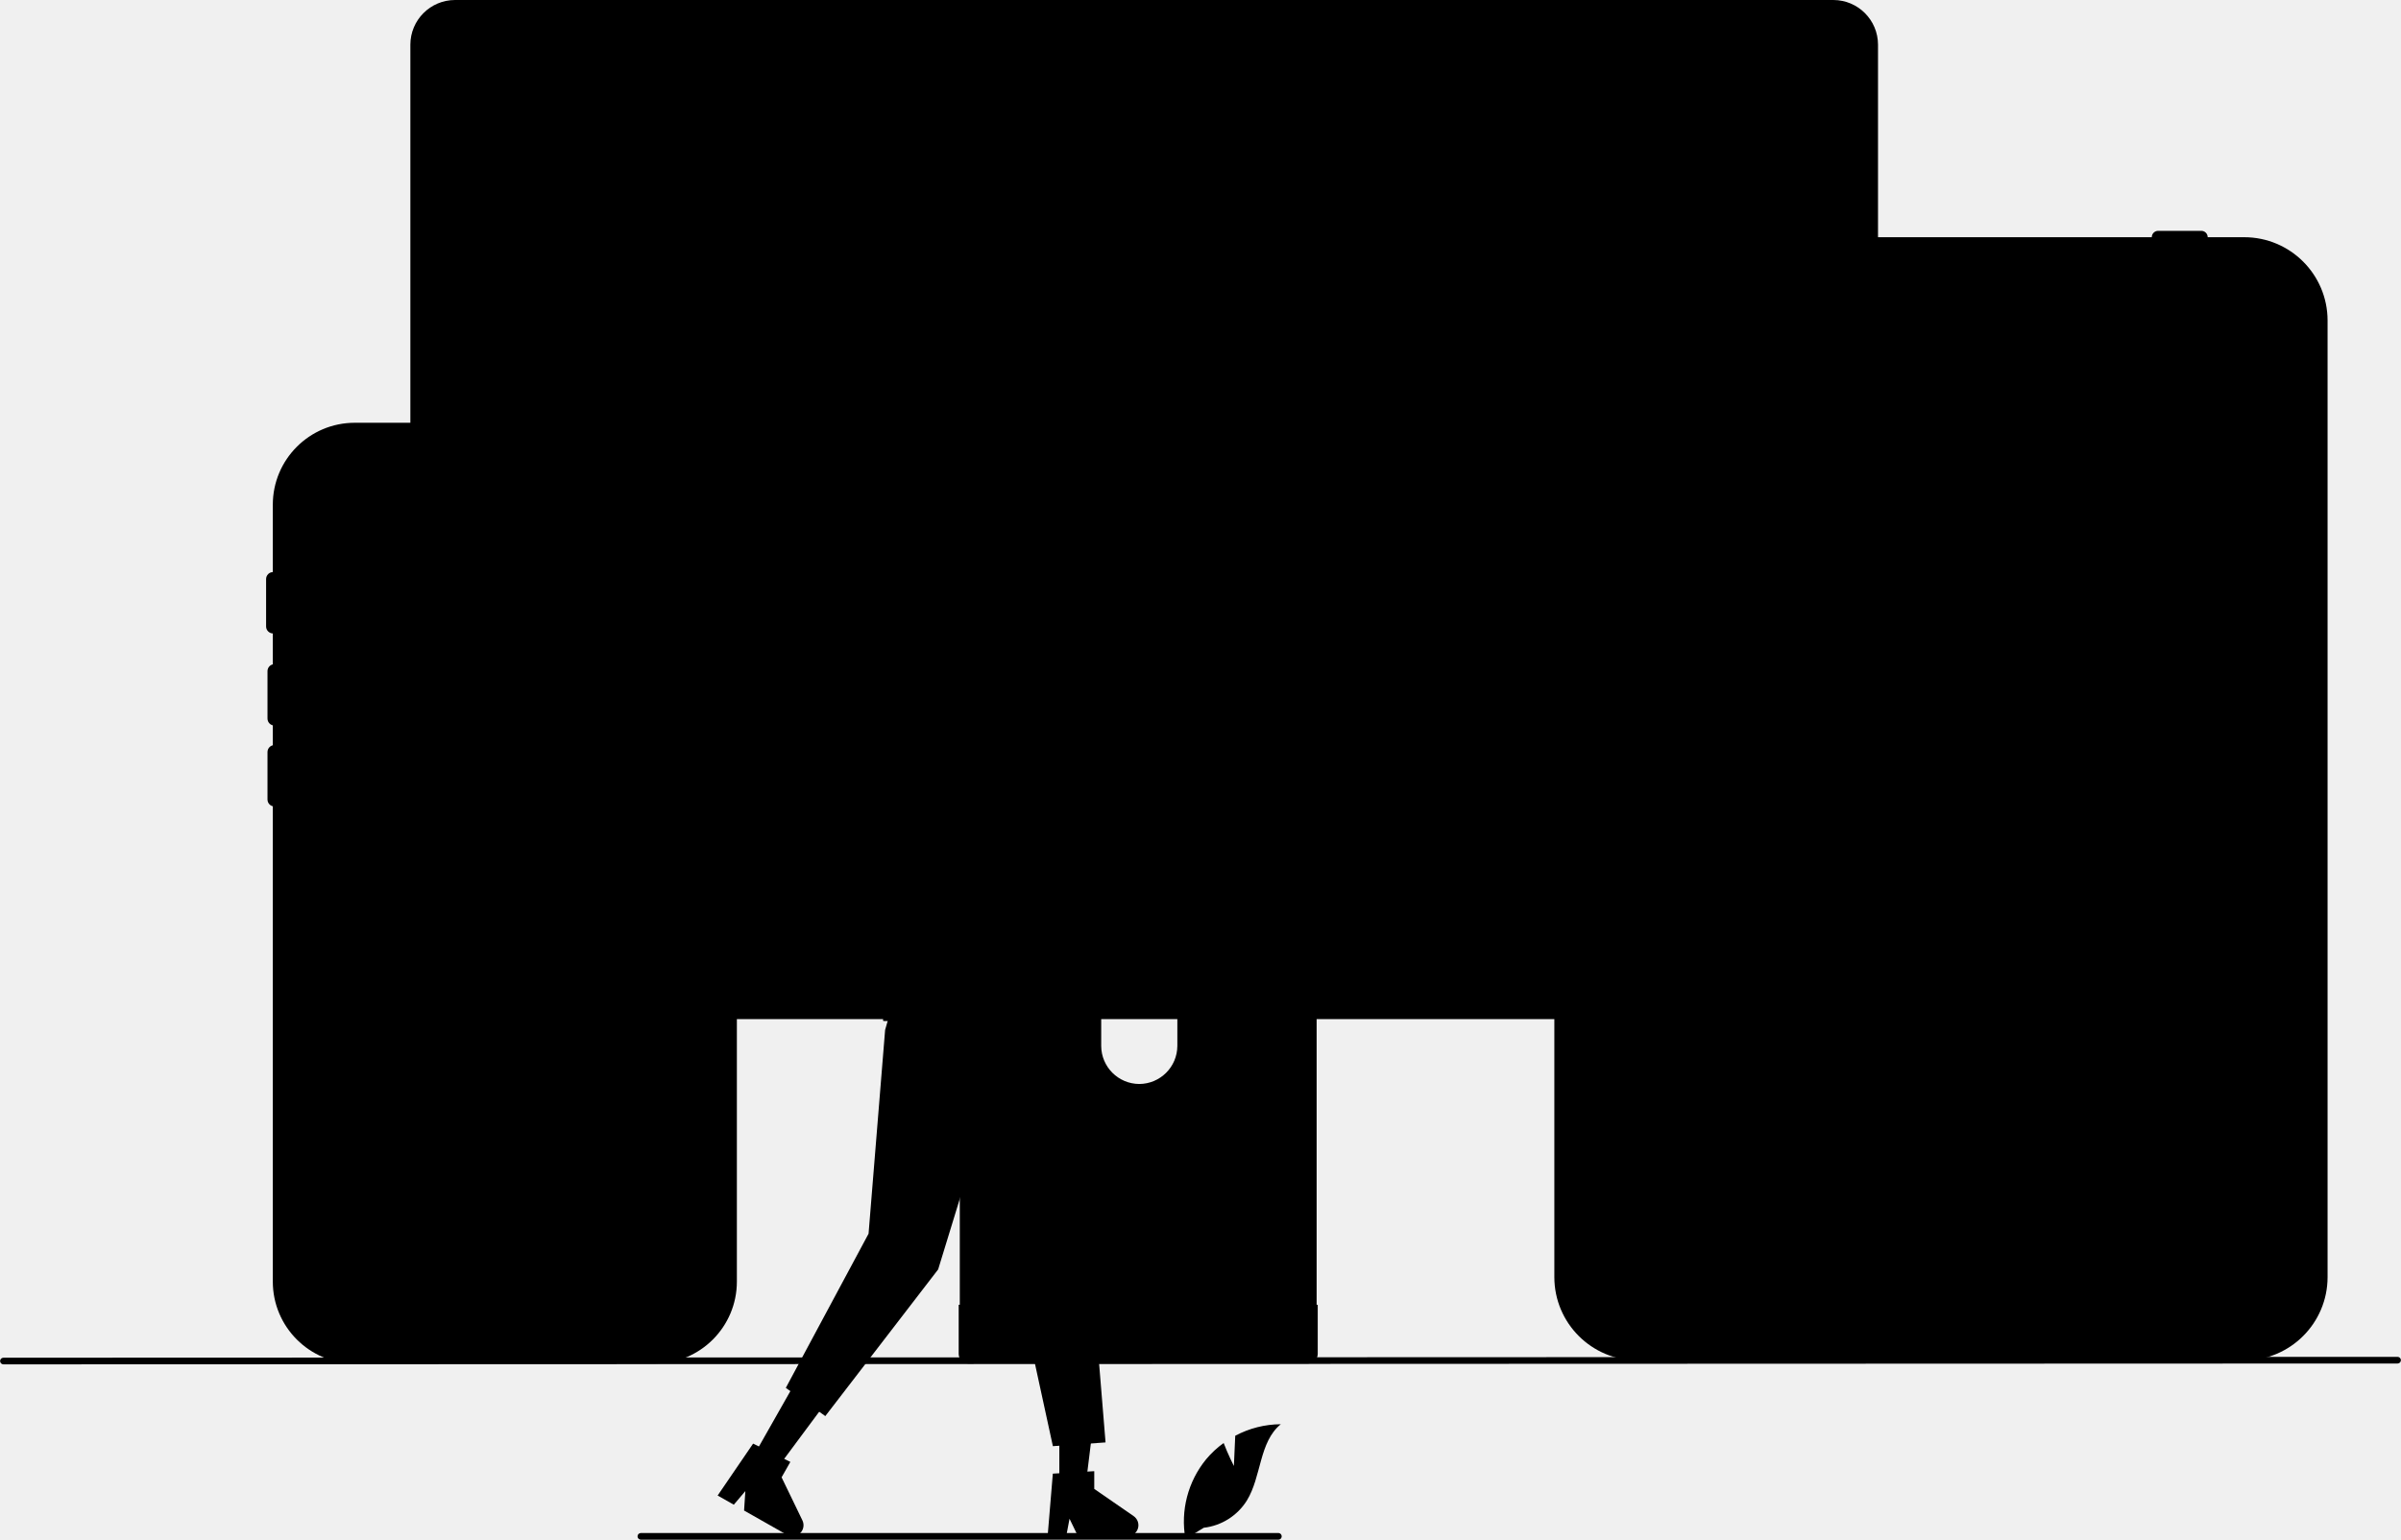
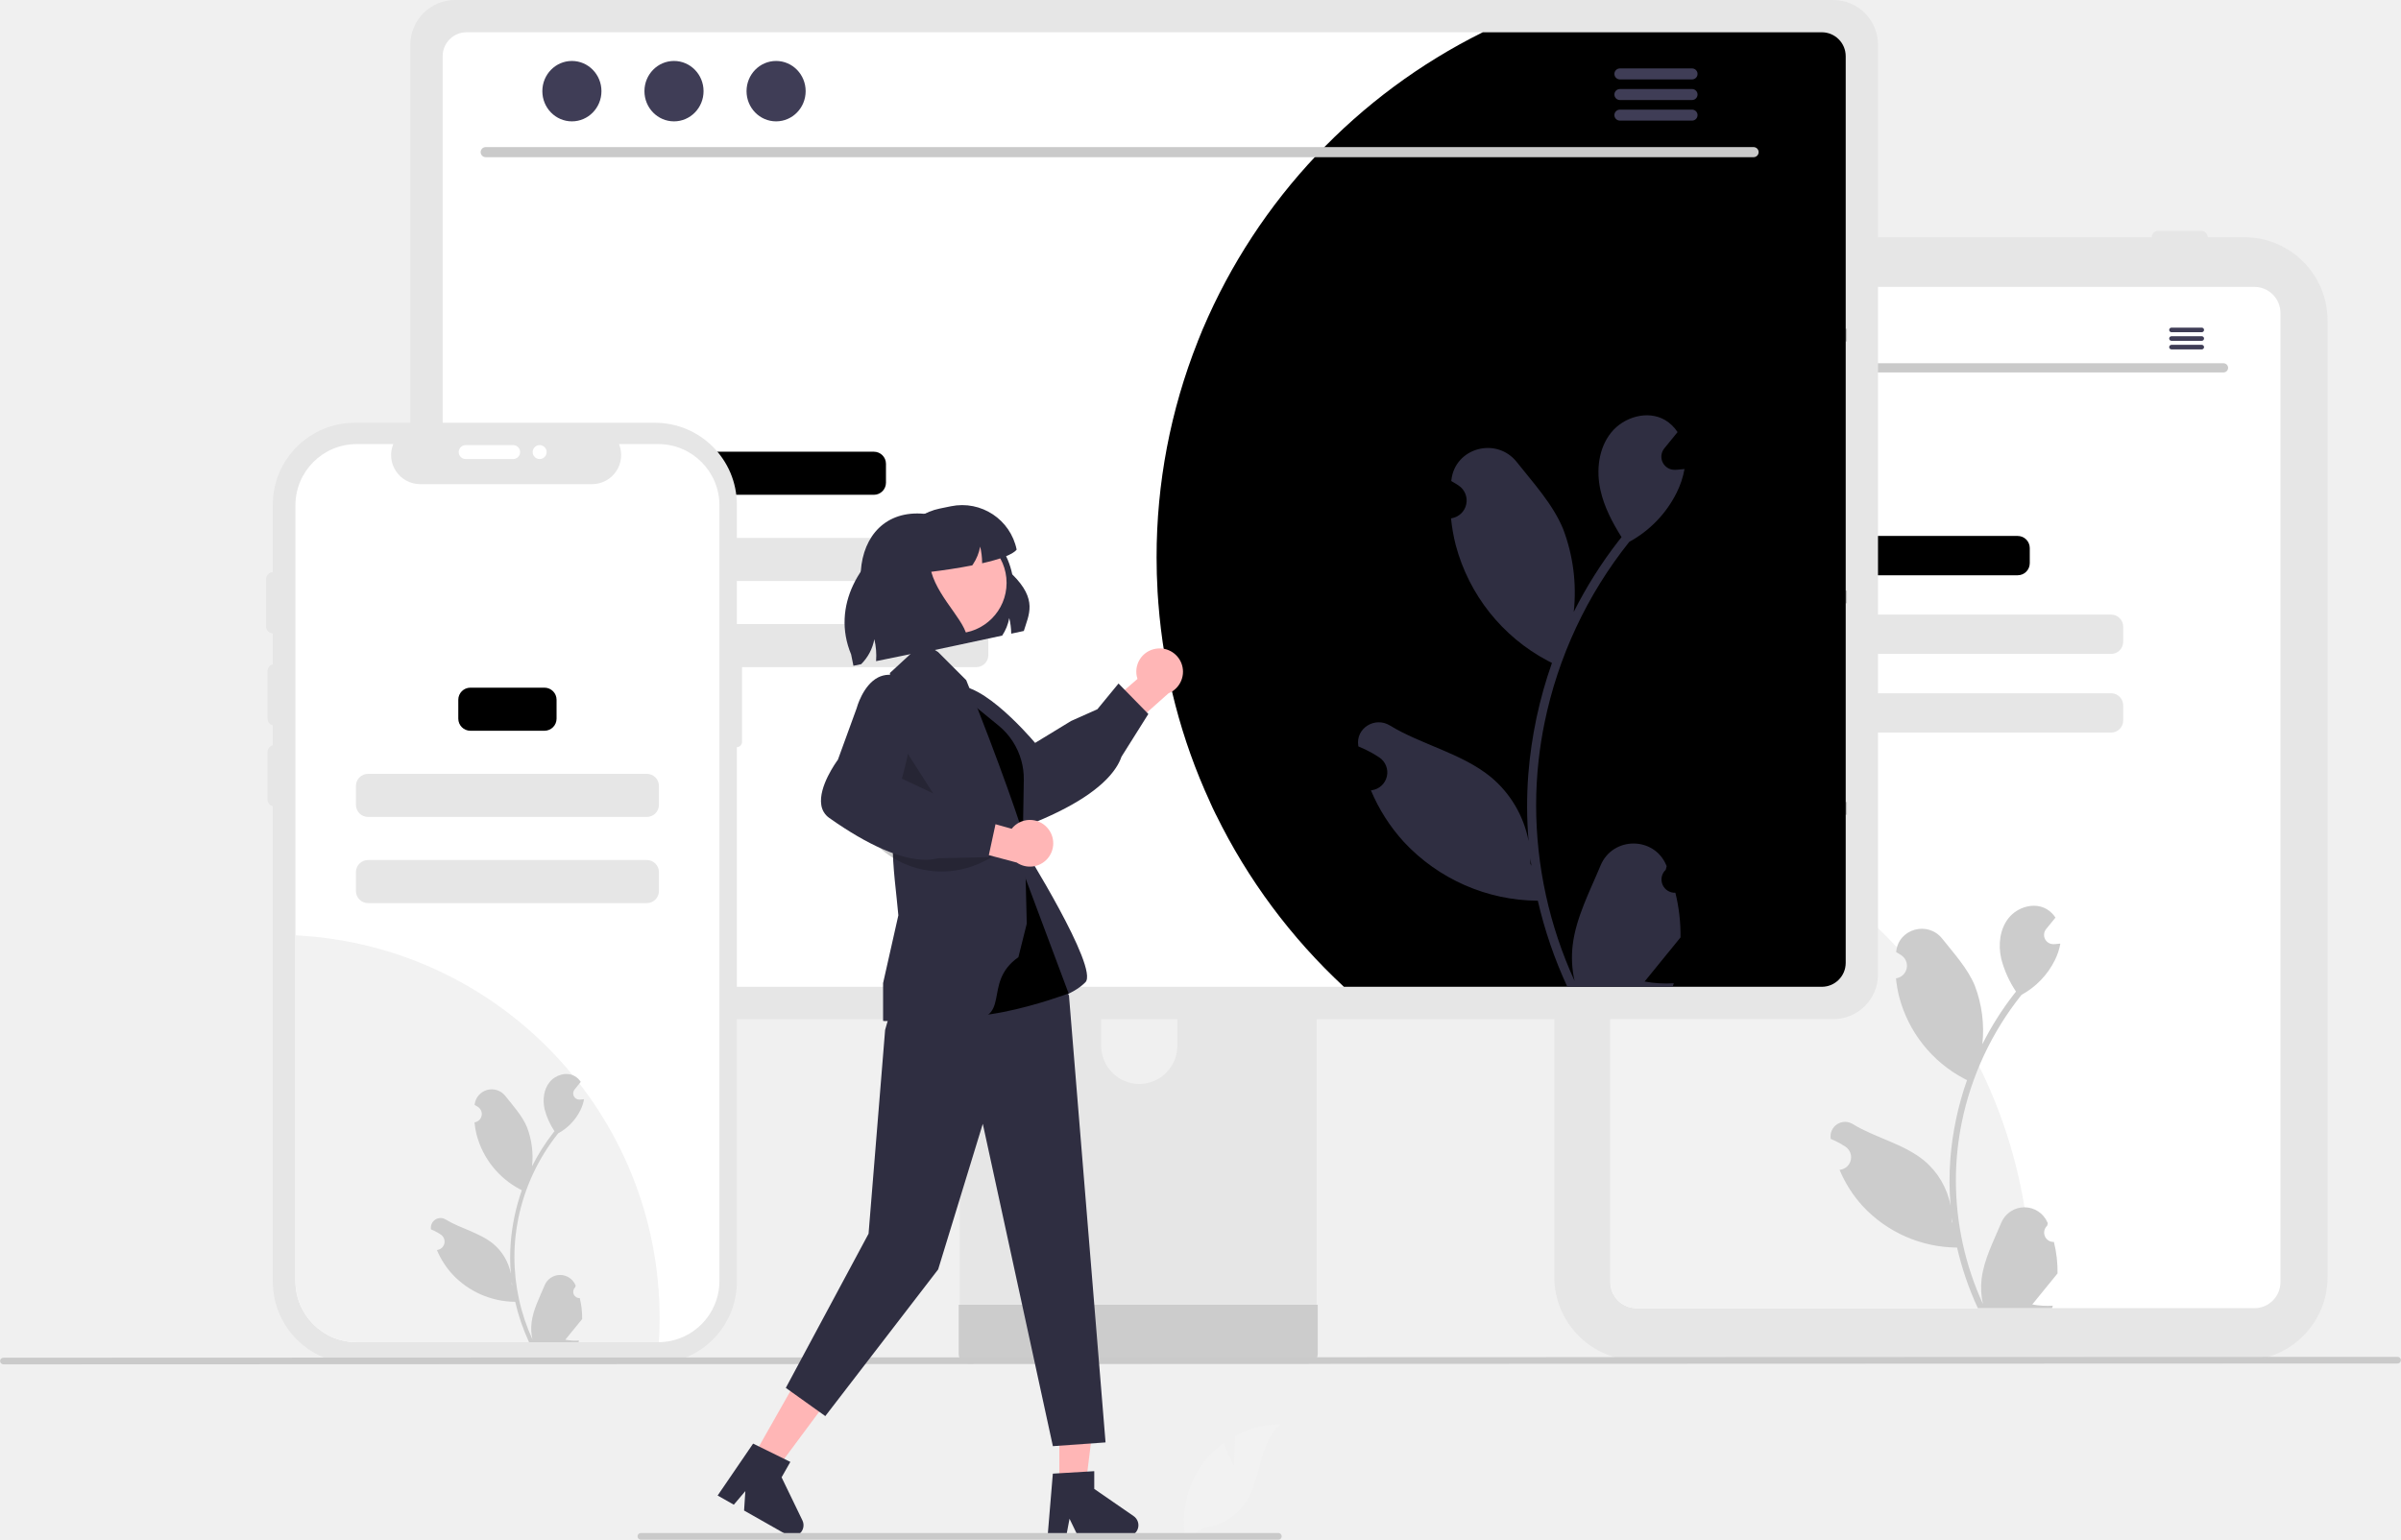
<svg xmlns="http://www.w3.org/2000/svg" width="860.131" height="551.741" viewBox="0 0 860.131 551.741" role="img" artist="Katerina Limpitsouni" source="https://undraw.co/">
-   <path d="M973.935,661.629H756.586A29.859,29.859,0,0,1,726.761,631.804V288.961a29.859,29.859,0,0,1,29.826-29.826H973.935a29.859,29.859,0,0,1,29.826,29.826V631.804A29.859,29.859,0,0,1,973.935,661.629Z" transform="translate(-169.9343 -174.1294)" fill="currentColor" />
-   <path d="M977.539,276.933H756.176a9.348,9.348,0,0,0-9.337,9.337V633.583a9.351,9.351,0,0,0,9.337,9.337H977.539a9.348,9.348,0,0,0,9.337-9.337V286.269A9.348,9.348,0,0,0,977.539,276.933Z" transform="translate(-169.9343 -174.1294)" fill="currentColor" />
-   <path d="M761.899,259.135a2.284,2.284,0,0,1,2.282-2.282h15.516a2.282,2.282,0,1,1,0,4.563H764.181A2.284,2.284,0,0,1,761.899,259.135Z" transform="translate(-169.9343 -174.1294)" fill="currentColor" />
-   <path d="M787.454,259.135a2.284,2.284,0,0,1,2.282-2.282H805.251a2.282,2.282,0,1,1,0,4.563H789.736A2.284,2.284,0,0,1,787.454,259.135Z" transform="translate(-169.9343 -174.1294)" fill="currentColor" />
-   <path d="M940.785,259.135a2.284,2.284,0,0,1,2.282-2.282h15.516a2.282,2.282,0,0,1,0,4.563H943.067A2.284,2.284,0,0,1,940.785,259.135Z" transform="translate(-169.9343 -174.1294)" fill="currentColor" />
-   <path d="M897.533,635.764c0,2.4-.046,4.792-.155,7.155H756.176a9.351,9.351,0,0,1-9.337-9.337V458.767A179.289,179.289,0,0,1,897.533,635.764Z" transform="translate(-169.9343 -174.1294)" fill="currentColor" />
+   <path d="M973.935,661.629H756.586A29.859,29.859,0,0,1,726.761,631.804V288.961a29.859,29.859,0,0,1,29.826-29.826H973.935a29.859,29.859,0,0,1,29.826,29.826V631.804A29.859,29.859,0,0,1,973.935,661.629Z" transform="translate(-169.9343 -174.1294)" fill="#e6e6e6" />
+   <path d="M977.539,276.933H756.176a9.348,9.348,0,0,0-9.337,9.337V633.583a9.351,9.351,0,0,0,9.337,9.337H977.539a9.348,9.348,0,0,0,9.337-9.337V286.269A9.348,9.348,0,0,0,977.539,276.933Z" transform="translate(-169.9343 -174.1294)" fill="#fff" />
+   <path d="M761.899,259.135a2.284,2.284,0,0,1,2.282-2.282h15.516a2.282,2.282,0,1,1,0,4.563H764.181A2.284,2.284,0,0,1,761.899,259.135Z" transform="translate(-169.9343 -174.1294)" fill="#e6e6e6" />
+   <path d="M787.454,259.135a2.284,2.284,0,0,1,2.282-2.282H805.251a2.282,2.282,0,1,1,0,4.563H789.736A2.284,2.284,0,0,1,787.454,259.135Z" transform="translate(-169.9343 -174.1294)" fill="#e6e6e6" />
+   <path d="M940.785,259.135a2.284,2.284,0,0,1,2.282-2.282h15.516a2.282,2.282,0,0,1,0,4.563H943.067A2.284,2.284,0,0,1,940.785,259.135Z" transform="translate(-169.9343 -174.1294)" fill="#e6e6e6" />
+   <path d="M897.533,635.764c0,2.4-.046,4.792-.155,7.155H756.176a9.351,9.351,0,0,1-9.337-9.337V458.767A179.289,179.289,0,0,1,897.533,635.764Z" transform="translate(-169.9343 -174.1294)" fill="#f2f2f2" />
  <rect x="665.804" y="192.056" width="61.339" height="14.092" rx="4.339" fill="currentColor" />
-   <rect x="632.335" y="220.241" width="128.277" height="14.092" rx="4.339" fill="currentColor" />
-   <rect x="632.335" y="248.426" width="128.277" height="14.092" rx="4.339" fill="currentColor" />
-   <path d="M905.728,619.183a3.348,3.348,0,0,1-2.426-5.803l.229-.912q-.045-.11-.091-.219a8.991,8.991,0,0,0-16.584.062c-2.712,6.533-6.166,13.077-7.016,19.984a26.597,26.597,0,0,0,.467,9.147,106.635,106.635,0,0,1-9.7-44.289,102.923,102.923,0,0,1,.638-11.482q.529-4.688,1.467-9.309a107.87,107.87,0,0,1,21.392-45.718A28.707,28.707,0,0,0,906.043,518.257a21.898,21.898,0,0,0,1.991-5.984c-.581.076-1.172.124-1.753.162-.181.009-.372.019-.553.029l-.068.003a3.317,3.317,0,0,1-2.724-5.404q.376-.463.753-.926c.381-.476.772-.943,1.153-1.42a1.651,1.651,0,0,0,.124-.143c.438-.543.877-1.077,1.315-1.62a9.592,9.592,0,0,0-3.144-3.04c-4.393-2.573-10.453-.791-13.626,3.183-3.183,3.973-3.783,9.548-2.678,14.512a38.439,38.439,0,0,0,5.317,11.854c-.238.305-.486.6-.724.905a108.567,108.567,0,0,0-11.332,17.952,45.132,45.132,0,0,0-2.694-20.963c-2.579-6.222-7.413-11.462-11.67-16.84-5.113-6.461-15.599-3.641-16.499,4.549q-.013.119-.026.238.948.535,1.857,1.136a4.541,4.541,0,0,1-1.831,8.264l-.093.014a45.184,45.184,0,0,0,1.191,6.756,46.523,46.523,0,0,0,23.164,29.157c.372.191.734.381,1.105.562a110.815,110.815,0,0,0-5.965,28.071A105.104,105.104,0,0,0,868.71,606.234l-.029-.2a27.773,27.773,0,0,0-9.481-16.037c-7.296-5.994-17.604-8.201-25.475-13.018a5.212,5.212,0,0,0-7.983,5.071q.016.105.032.21a30.508,30.508,0,0,1,3.421,1.648q.948.535,1.857,1.136a4.541,4.541,0,0,1-1.831,8.264l-.093.014c-.067.01-.124.019-.19.029a45.224,45.224,0,0,0,8.318,13.026,46.564,46.564,0,0,0,33.769,14.817h.01a110.783,110.783,0,0,0,7.442,21.725h26.585c.095-.295.181-.6.267-.896a30.205,30.205,0,0,1-7.356-.438c1.972-2.42,3.945-4.86,5.917-7.28a1.652,1.652,0,0,0,.124-.143c1-1.239,2.011-2.468,3.011-3.707l.001-.002a44.244,44.244,0,0,0-1.296-11.271Zm-30.443-59.887.014-.019-.014.038Zm-5.889,53.084-.229-.514c.01-.372.01-.743,0-1.124,0-.105-.019-.21-.019-.315.086.657.162,1.315.257,1.972Z" transform="translate(-169.9343 -174.1294)" fill="currentColor" />
-   <path d="M966.474,307.596H767.241a1.649,1.649,0,0,1,0-3.298H966.474a1.649,1.649,0,0,1,0,3.298Z" transform="translate(-169.9343 -174.1294)" fill="currentColor" />
-   <ellipse cx="607.937" cy="120.446" rx="4.846" ry="4.954" fill="currentColor" />
-   <ellipse cx="624.678" cy="120.446" rx="4.846" ry="4.954" fill="currentColor" />
-   <ellipse cx="641.42" cy="120.446" rx="4.846" ry="4.954" fill="currentColor" />
-   <path d="M958.687,291.536H947.842a.821.821,0,0,0,0,1.642h10.845a.821.821,0,0,0,0-1.642Z" transform="translate(-169.9343 -174.1294)" fill="currentColor" />
-   <path d="M958.687,294.618H947.842a.821.821,0,0,0,0,1.642h10.845a.821.821,0,0,0,0-1.642Z" transform="translate(-169.9343 -174.1294)" fill="currentColor" />
-   <path d="M958.687,297.696H947.842a.821.821,0,0,0,0,1.642h10.845a.821.821,0,0,0,0-1.642Z" transform="translate(-169.9343 -174.1294)" fill="currentColor" />
-   <path d="M635.433,458.897h-115.51a6.163,6.163,0,0,0-6.154,6.17v182.472H641.602V465.067A6.166,6.166,0,0,0,635.433,458.897ZM578.066,562.575a13.704,13.704,0,0,1-13.64-13.64V527.889a13.64,13.64,0,0,1,27.28,0v21.047a13.704,13.704,0,0,1-13.64,13.64Z" transform="translate(-169.9343 -174.1294)" fill="currentColor" />
-   <path d="M513.372,641.702V659.307a3.449,3.449,0,0,0,3.442,3.442h121.743a3.459,3.459,0,0,0,3.442-3.442v-17.605Z" transform="translate(-169.9343 -174.1294)" fill="currentColor" />
-   <path d="M826.707,174.129H332.947a16.029,16.029,0,0,0-16.003,16.003v333.192a16.018,16.018,0,0,0,16.003,16.003H826.707a16.018,16.018,0,0,0,16.003-16.003V190.132A16.029,16.029,0,0,0,826.707,174.129Z" transform="translate(-169.9343 -174.1294)" fill="currentColor" />
-   <path d="M822.585,185.688H337.072a8.577,8.577,0,0,0-8.558,8.576v324.933a8.573,8.573,0,0,0,8.558,8.558H822.585a8.573,8.573,0,0,0,8.558-8.558v-324.933A8.577,8.577,0,0,0,822.585,185.688Z" transform="translate(-169.9343 -174.1294)" fill="currentColor" />
+   <rect x="632.335" y="220.241" width="128.277" height="14.092" rx="4.339" fill="#e6e6e6" />
+   <rect x="632.335" y="248.426" width="128.277" height="14.092" rx="4.339" fill="#e6e6e6" />
+   <path d="M905.728,619.183a3.348,3.348,0,0,1-2.426-5.803l.229-.912q-.045-.11-.091-.219a8.991,8.991,0,0,0-16.584.062c-2.712,6.533-6.166,13.077-7.016,19.984a26.597,26.597,0,0,0,.467,9.147,106.635,106.635,0,0,1-9.7-44.289,102.923,102.923,0,0,1,.638-11.482q.529-4.688,1.467-9.309a107.87,107.87,0,0,1,21.392-45.718A28.707,28.707,0,0,0,906.043,518.257a21.898,21.898,0,0,0,1.991-5.984c-.581.076-1.172.124-1.753.162-.181.009-.372.019-.553.029l-.068.003a3.317,3.317,0,0,1-2.724-5.404q.376-.463.753-.926c.381-.476.772-.943,1.153-1.42a1.651,1.651,0,0,0,.124-.143c.438-.543.877-1.077,1.315-1.62a9.592,9.592,0,0,0-3.144-3.04c-4.393-2.573-10.453-.791-13.626,3.183-3.183,3.973-3.783,9.548-2.678,14.512a38.439,38.439,0,0,0,5.317,11.854c-.238.305-.486.6-.724.905a108.567,108.567,0,0,0-11.332,17.952,45.132,45.132,0,0,0-2.694-20.963c-2.579-6.222-7.413-11.462-11.67-16.84-5.113-6.461-15.599-3.641-16.499,4.549q-.013.119-.026.238.948.535,1.857,1.136a4.541,4.541,0,0,1-1.831,8.264l-.093.014a45.184,45.184,0,0,0,1.191,6.756,46.523,46.523,0,0,0,23.164,29.157c.372.191.734.381,1.105.562a110.815,110.815,0,0,0-5.965,28.071A105.104,105.104,0,0,0,868.71,606.234l-.029-.2a27.773,27.773,0,0,0-9.481-16.037c-7.296-5.994-17.604-8.201-25.475-13.018a5.212,5.212,0,0,0-7.983,5.071q.016.105.032.21a30.508,30.508,0,0,1,3.421,1.648q.948.535,1.857,1.136a4.541,4.541,0,0,1-1.831,8.264l-.093.014c-.067.01-.124.019-.19.029a45.224,45.224,0,0,0,8.318,13.026,46.564,46.564,0,0,0,33.769,14.817h.01a110.783,110.783,0,0,0,7.442,21.725h26.585c.095-.295.181-.6.267-.896a30.205,30.205,0,0,1-7.356-.438c1.972-2.42,3.945-4.86,5.917-7.28a1.652,1.652,0,0,0,.124-.143c1-1.239,2.011-2.468,3.011-3.707l.001-.002a44.244,44.244,0,0,0-1.296-11.271Zm-30.443-59.887.014-.019-.014.038Zm-5.889,53.084-.229-.514c.01-.372.01-.743,0-1.124,0-.105-.019-.21-.019-.315.086.657.162,1.315.257,1.972Z" transform="translate(-169.9343 -174.1294)" fill="#ccc" />
+   <path d="M966.474,307.596H767.241a1.649,1.649,0,0,1,0-3.298H966.474a1.649,1.649,0,0,1,0,3.298Z" transform="translate(-169.9343 -174.1294)" fill="#cacaca" />
+   <ellipse cx="607.937" cy="120.446" rx="4.846" ry="4.954" fill="#3f3d56" />
+   <ellipse cx="624.678" cy="120.446" rx="4.846" ry="4.954" fill="#3f3d56" />
+   <ellipse cx="641.42" cy="120.446" rx="4.846" ry="4.954" fill="#3f3d56" />
+   <path d="M958.687,291.536H947.842a.821.821,0,0,0,0,1.642h10.845a.821.821,0,0,0,0-1.642Z" transform="translate(-169.9343 -174.1294)" fill="#3f3d56" />
+   <path d="M958.687,294.618H947.842a.821.821,0,0,0,0,1.642h10.845a.821.821,0,0,0,0-1.642Z" transform="translate(-169.9343 -174.1294)" fill="#3f3d56" />
+   <path d="M958.687,297.696H947.842a.821.821,0,0,0,0,1.642h10.845a.821.821,0,0,0,0-1.642Z" transform="translate(-169.9343 -174.1294)" fill="#3f3d56" />
+   <path d="M635.433,458.897h-115.51a6.163,6.163,0,0,0-6.154,6.17v182.472H641.602V465.067A6.166,6.166,0,0,0,635.433,458.897ZM578.066,562.575a13.704,13.704,0,0,1-13.64-13.64V527.889a13.64,13.64,0,0,1,27.28,0v21.047a13.704,13.704,0,0,1-13.64,13.64Z" transform="translate(-169.9343 -174.1294)" fill="#e6e6e6" />
+   <path d="M513.372,641.702V659.307a3.449,3.449,0,0,0,3.442,3.442h121.743a3.459,3.459,0,0,0,3.442-3.442v-17.605Z" transform="translate(-169.9343 -174.1294)" fill="#ccc" />
+   <path d="M826.707,174.129H332.947a16.029,16.029,0,0,0-16.003,16.003v333.192a16.018,16.018,0,0,0,16.003,16.003H826.707a16.018,16.018,0,0,0,16.003-16.003V190.132A16.029,16.029,0,0,0,826.707,174.129Z" transform="translate(-169.9343 -174.1294)" fill="#e6e6e6" />
+   <path d="M822.585,185.688H337.072a8.577,8.577,0,0,0-8.558,8.576v324.933a8.573,8.573,0,0,0,8.558,8.558H822.585a8.573,8.573,0,0,0,8.558-8.558v-324.933A8.577,8.577,0,0,0,822.585,185.688Z" transform="translate(-169.9343 -174.1294)" fill="#fff" />
  <path d="M831.144,194.264v324.933a8.573,8.573,0,0,1-8.558,8.558H651.383a210.092,210.092,0,0,1-45.834-61.67q-1.121-2.242-2.135-4.537a208.227,208.227,0,0,1-18.505-71.225c-.125-1.512-.231-3.025-.302-4.555-.231-3.914-.338-7.882-.338-11.868a209.128,209.128,0,0,1,14.75-77.417c.587-1.53,1.21-3.043,1.851-4.555A210.666,210.666,0,0,1,701.131,185.688h121.454A8.577,8.577,0,0,1,831.144,194.264Z" transform="translate(-169.9343 -174.1294)" fill="currentColor" />
-   <path d="M798.18,230.457h-454.293a1.807,1.807,0,0,1,0-3.613h454.293a1.807,1.807,0,0,1,0,3.613Z" transform="translate(-169.9343 -174.1294)" fill="currentColor" />
-   <ellipse cx="204.876" cy="32.666" rx="10.588" ry="10.823" fill="currentColor" />
-   <ellipse cx="241.452" cy="32.666" rx="10.588" ry="10.823" fill="currentColor" />
-   <ellipse cx="278.027" cy="32.666" rx="10.588" ry="10.823" fill="currentColor" />
-   <path d="M776.158,198.655h-25.981a1.968,1.968,0,0,0,0,3.934h25.981a1.968,1.968,0,0,0,0-3.934Z" transform="translate(-169.9343 -174.1294)" fill="currentColor" />
-   <path d="M776.158,206.039h-25.981a1.968,1.968,0,0,0,0,3.934h25.981a1.968,1.968,0,0,0,0-3.934Z" transform="translate(-169.9343 -174.1294)" fill="currentColor" />
-   <path d="M776.158,213.414h-25.981a1.968,1.968,0,0,0,0,3.934h25.981a1.968,1.968,0,0,0,0-3.934Z" transform="translate(-169.9343 -174.1294)" fill="currentColor" />
+   <path d="M798.18,230.457h-454.293a1.807,1.807,0,0,1,0-3.613h454.293a1.807,1.807,0,0,1,0,3.613Z" transform="translate(-169.9343 -174.1294)" fill="#cacaca" />
+   <ellipse cx="204.876" cy="32.666" rx="10.588" ry="10.823" fill="#3f3d56" />
+   <ellipse cx="241.452" cy="32.666" rx="10.588" ry="10.823" fill="#3f3d56" />
+   <ellipse cx="278.027" cy="32.666" rx="10.588" ry="10.823" fill="#3f3d56" />
+   <path d="M776.158,198.655h-25.981a1.968,1.968,0,0,0,0,3.934h25.981a1.968,1.968,0,0,0,0-3.934Z" transform="translate(-169.9343 -174.1294)" fill="#3f3d56" />
+   <path d="M776.158,206.039h-25.981a1.968,1.968,0,0,0,0,3.934h25.981a1.968,1.968,0,0,0,0-3.934Z" transform="translate(-169.9343 -174.1294)" fill="#3f3d56" />
+   <path d="M776.158,213.414h-25.981a1.968,1.968,0,0,0,0,3.934h25.981a1.968,1.968,0,0,0,0-3.934Z" transform="translate(-169.9343 -174.1294)" fill="#3f3d56" />
  <rect x="245.183" y="161.871" width="72.207" height="15.441" rx="4.339" fill="currentColor" />
-   <rect x="208.512" y="192.752" width="145.55" height="15.441" rx="4.339" fill="currentColor" />
-   <rect x="208.512" y="223.633" width="145.55" height="15.441" rx="4.339" fill="currentColor" />
+   <rect x="208.512" y="192.752" width="145.55" height="15.441" rx="4.339" fill="#e6e6e6" />
+   <rect x="208.512" y="223.633" width="145.55" height="15.441" rx="4.339" fill="#e6e6e6" />
  <path d="M390.326,509.127a53.05,53.05,0,0,1-3.345,18.629H337.072a8.573,8.573,0,0,1-8.558-8.558V456.424a52.716,52.716,0,0,1,8.434-.676A53.375,53.375,0,0,1,390.326,509.127Z" transform="translate(-169.9343 -174.1294)" fill="currentColor" />
  <path d="M831.589,296.484v-4.555H755.24V239.138H750.702v52.791H663.197V239.138h-4.537v52.791H600.869c-.641,1.512-1.263,3.025-1.851,4.555h59.642v89.285H584.606c.071,1.53.178,3.043.302,4.555h73.751v71.225H603.413q1.014,2.295,2.135,4.537h53.112V525.958h4.537V466.086H750.702V525.958h4.537V466.086h76.349v-4.537H755.24v-0a71.225,71.225,0,0,1,71.225-71.225h5.124v-4.555H755.24V296.484ZM750.702,461.548H663.197V390.324H750.702Zm0-75.78H663.197v-1.779a87.505,87.505,0,0,1,87.505-87.505h0Z" transform="translate(-169.9343 -174.1294)" opacity="0.2" />
-   <path d="M770.116,494.045a4.755,4.755,0,0,1-3.446-8.241c.12-.477.206-.819.326-1.295q-.064-.156-.129-.311c-4.377-10.438-19.213-10.366-23.553.088-3.852,9.278-8.757,18.572-9.964,28.382A37.774,37.774,0,0,0,734.012,525.658a151.444,151.444,0,0,1-13.776-62.9,146.174,146.174,0,0,1,.907-16.307q.751-6.658,2.084-13.221a153.199,153.199,0,0,1,30.381-64.93,40.771,40.771,0,0,0,16.956-17.592,31.1,31.1,0,0,0,2.828-8.499c-.825.108-1.664.176-2.49.23-.257.013-.528.027-.785.041l-.097.004a4.711,4.711,0,0,1-3.869-7.675q.535-.658,1.07-1.315c.541-.677,1.096-1.34,1.637-2.016a2.346,2.346,0,0,0,.176-.203c.623-.771,1.245-1.529,1.868-2.301a13.622,13.622,0,0,0-4.466-4.317c-6.239-3.654-14.845-1.123-19.352,4.52-4.52,5.643-5.372,13.56-3.803,20.61,1.34,6.036,4.263,11.57,7.551,16.835-.338.433-.69.853-1.029,1.286a154.188,154.188,0,0,0-16.093,25.496,64.098,64.098,0,0,0-3.827-29.772c-3.663-8.836-10.528-16.278-16.574-23.917-7.262-9.175-22.153-5.171-23.433,6.46q-.019.169-.036.338,1.347.76,2.637,1.613a6.449,6.449,0,0,1-2.6,11.737l-.132.02a64.174,64.174,0,0,0,1.692,9.595,66.072,66.072,0,0,0,32.898,41.41c.528.271,1.042.541,1.57.798a157.381,157.381,0,0,0-8.471,39.867,149.27,149.27,0,0,0,.108,24.102l-.041-.284a39.444,39.444,0,0,0-13.465-22.775c-10.362-8.512-25.002-11.647-36.181-18.489-5.381-3.294-12.277.963-11.338,7.201q.022.149.046.299a43.328,43.328,0,0,1,4.858,2.341q1.347.76,2.637,1.613a6.45,6.45,0,0,1-2.6,11.737l-.132.02c-.095.014-.176.027-.271.041a64.227,64.227,0,0,0,11.814,18.499,66.131,66.131,0,0,0,47.96,21.043h.014a157.336,157.336,0,0,0,10.569,30.854h37.756c.135-.42.257-.853.379-1.272a42.897,42.897,0,0,1-10.447-.622c2.801-3.437,5.603-6.902,8.404-10.339a2.344,2.344,0,0,0,.176-.203c1.421-1.759,2.855-3.505,4.276-5.264l.001-.002a62.836,62.836,0,0,0-1.841-16.007Zm-43.236-85.052.02-.027-.02.054Zm-8.363,75.39-.325-.731c.014-.528.014-1.056,0-1.597,0-.149-.027-.298-.027-.447.122.934.23,1.868.365,2.801Z" transform="translate(-169.9343 -174.1294)" fill="currentColor" />
-   <path d="M433.911,405.741h0V354.998A29.369,29.369,0,0,0,404.542,325.629H297.035a29.369,29.369,0,0,0-29.369,29.369v278.382a29.369,29.369,0,0,0,29.369,29.369h107.507a29.369,29.369,0,0,0,29.369-29.369V441.861h0a1.852,1.852,0,0,0,1.852-1.852V407.594A1.852,1.852,0,0,0,433.911,405.741Z" transform="translate(-169.9343 -174.1294)" fill="currentColor" />
-   <path d="M427.661,355.199v277.98a21.919,21.919,0,0,1-21.69,21.92,1.926,1.926,0,0,1-.24.01h-108.03a21.932,21.932,0,0,1-21.93-21.93v-277.98a21.932,21.932,0,0,1,21.93-21.93h13.11a10.427,10.427,0,0,0,9.65,14.36h61.59a10.435,10.435,0,0,0,9.64-14.36h14.04A21.932,21.932,0,0,1,427.661,355.199Z" transform="translate(-169.9343 -174.1294)" fill="currentColor" />
-   <path d="M406.241,646.529q0,4.32-.27,8.57a1.926,1.926,0,0,1-.24.01h-108.03a21.932,21.932,0,0,1-21.93-21.93v-123.88A137.388,137.388,0,0,1,406.241,646.529Z" transform="translate(-169.9343 -174.1294)" fill="currentColor" />
-   <path d="M268.261,434.129a2.503,2.503,0,0,1-2.5-2.5v-17a2.5,2.5,0,0,1,5,0v17A2.503,2.503,0,0,1,268.261,434.129Z" transform="translate(-169.9343 -174.1294)" fill="currentColor" />
+   <path d="M770.116,494.045a4.755,4.755,0,0,1-3.446-8.241c.12-.477.206-.819.326-1.295q-.064-.156-.129-.311c-4.377-10.438-19.213-10.366-23.553.088-3.852,9.278-8.757,18.572-9.964,28.382A37.774,37.774,0,0,0,734.012,525.658a151.444,151.444,0,0,1-13.776-62.9,146.174,146.174,0,0,1,.907-16.307q.751-6.658,2.084-13.221a153.199,153.199,0,0,1,30.381-64.93,40.771,40.771,0,0,0,16.956-17.592,31.1,31.1,0,0,0,2.828-8.499c-.825.108-1.664.176-2.49.23-.257.013-.528.027-.785.041l-.097.004a4.711,4.711,0,0,1-3.869-7.675q.535-.658,1.07-1.315c.541-.677,1.096-1.34,1.637-2.016a2.346,2.346,0,0,0,.176-.203c.623-.771,1.245-1.529,1.868-2.301a13.622,13.622,0,0,0-4.466-4.317c-6.239-3.654-14.845-1.123-19.352,4.52-4.52,5.643-5.372,13.56-3.803,20.61,1.34,6.036,4.263,11.57,7.551,16.835-.338.433-.69.853-1.029,1.286a154.188,154.188,0,0,0-16.093,25.496,64.098,64.098,0,0,0-3.827-29.772c-3.663-8.836-10.528-16.278-16.574-23.917-7.262-9.175-22.153-5.171-23.433,6.46q-.019.169-.036.338,1.347.76,2.637,1.613a6.449,6.449,0,0,1-2.6,11.737l-.132.02a64.174,64.174,0,0,0,1.692,9.595,66.072,66.072,0,0,0,32.898,41.41c.528.271,1.042.541,1.57.798a157.381,157.381,0,0,0-8.471,39.867,149.27,149.27,0,0,0,.108,24.102l-.041-.284a39.444,39.444,0,0,0-13.465-22.775c-10.362-8.512-25.002-11.647-36.181-18.489-5.381-3.294-12.277.963-11.338,7.201q.022.149.046.299a43.328,43.328,0,0,1,4.858,2.341q1.347.76,2.637,1.613a6.45,6.45,0,0,1-2.6,11.737l-.132.02c-.095.014-.176.027-.271.041a64.227,64.227,0,0,0,11.814,18.499,66.131,66.131,0,0,0,47.96,21.043h.014a157.336,157.336,0,0,0,10.569,30.854h37.756c.135-.42.257-.853.379-1.272a42.897,42.897,0,0,1-10.447-.622c2.801-3.437,5.603-6.902,8.404-10.339a2.344,2.344,0,0,0,.176-.203c1.421-1.759,2.855-3.505,4.276-5.264l.001-.002a62.836,62.836,0,0,0-1.841-16.007Zm-43.236-85.052.02-.027-.02.054Zm-8.363,75.39-.325-.731c.014-.528.014-1.056,0-1.597,0-.149-.027-.298-.027-.447.122.934.23,1.868.365,2.801Z" transform="translate(-169.9343 -174.1294)" fill="#2f2e41" />
+   <path d="M433.911,405.741h0V354.998A29.369,29.369,0,0,0,404.542,325.629H297.035a29.369,29.369,0,0,0-29.369,29.369v278.382a29.369,29.369,0,0,0,29.369,29.369h107.507a29.369,29.369,0,0,0,29.369-29.369V441.861h0a1.852,1.852,0,0,0,1.852-1.852V407.594A1.852,1.852,0,0,0,433.911,405.741Z" transform="translate(-169.9343 -174.1294)" fill="#e6e6e6" />
+   <path d="M427.661,355.199v277.98a21.919,21.919,0,0,1-21.69,21.92,1.926,1.926,0,0,1-.24.01h-108.03a21.932,21.932,0,0,1-21.93-21.93v-277.98a21.932,21.932,0,0,1,21.93-21.93h13.11a10.427,10.427,0,0,0,9.65,14.36h61.59a10.435,10.435,0,0,0,9.64-14.36h14.04A21.932,21.932,0,0,1,427.661,355.199Z" transform="translate(-169.9343 -174.1294)" fill="#fff" />
+   <path d="M406.241,646.529q0,4.32-.27,8.57a1.926,1.926,0,0,1-.24.01h-108.03a21.932,21.932,0,0,1-21.93-21.93v-123.88A137.388,137.388,0,0,1,406.241,646.529Z" transform="translate(-169.9343 -174.1294)" fill="#f2f2f2" />
+   <path d="M268.261,434.129a2.503,2.503,0,0,1-2.5-2.5v-17a2.5,2.5,0,0,1,5,0v17A2.503,2.503,0,0,1,268.261,434.129Z" transform="translate(-169.9343 -174.1294)" fill="#e6e6e6" />
  <rect x="164.178" y="246.426" width="35.207" height="15.441" rx="4.339" fill="currentColor" />
-   <rect x="127.507" y="277.307" width="108.55" height="15.441" rx="4.339" fill="currentColor" />
-   <rect x="127.507" y="308.188" width="108.55" height="15.441" rx="4.339" fill="currentColor" />
-   <path d="M377.621,639.29a2.231,2.231,0,0,1-1.617-3.867l.153-.608q-.03-.073-.061-.146a5.992,5.992,0,0,0-11.053.041c-1.808,4.354-4.109,8.715-4.676,13.319a17.726,17.726,0,0,0,.311,6.096,71.068,71.068,0,0,1-6.465-29.517,68.595,68.595,0,0,1,.425-7.652q.352-3.124.978-6.204a71.891,71.891,0,0,1,14.257-30.469,19.132,19.132,0,0,0,7.957-8.256,14.595,14.595,0,0,0,1.327-3.988c-.387.051-.781.083-1.168.108-.121.006-.248.013-.368.019l-.046.002a2.211,2.211,0,0,1-1.816-3.602q.251-.309.502-.617c.254-.318.514-.629.768-.946a1.101,1.101,0,0,0,.083-.095c.292-.362.584-.718.876-1.08a6.392,6.392,0,0,0-2.096-2.026c-2.928-1.715-6.966-.527-9.081,2.121-2.121,2.648-2.521,6.363-1.784,9.672a25.618,25.618,0,0,0,3.544,7.9c-.159.203-.324.4-.483.603a72.355,72.355,0,0,0-7.552,11.964,30.079,30.079,0,0,0-1.796-13.971c-1.719-4.147-4.941-7.639-7.778-11.223a6.174,6.174,0,0,0-10.996,3.032q-.009.079-.017.158.632.357,1.238.757a3.027,3.027,0,0,1-1.22,5.508l-.062.01a30.115,30.115,0,0,0,.794,4.502,31.006,31.006,0,0,0,15.438,19.432c.248.127.489.254.737.375a73.853,73.853,0,0,0-3.975,18.708,70.049,70.049,0,0,0,.051,11.31l-.019-.133a18.51,18.51,0,0,0-6.319-10.688c-4.863-3.994-11.732-5.465-16.978-8.676a3.474,3.474,0,0,0-5.32,3.379l.021.14a20.333,20.333,0,0,1,2.28,1.099q.632.357,1.238.757a3.027,3.027,0,0,1-1.22,5.508l-.062.009c-.044.006-.083.013-.127.019a30.14,30.14,0,0,0,5.544,8.681,31.033,31.033,0,0,0,22.506,9.875h.006a73.831,73.831,0,0,0,4.96,14.479h17.718c.064-.197.121-.4.178-.597a20.13,20.13,0,0,1-4.903-.292c1.315-1.613,2.629-3.239,3.944-4.852a1.101,1.101,0,0,0,.083-.095c.667-.826,1.34-1.645,2.007-2.47l0-.001a29.487,29.487,0,0,0-.864-7.512ZM357.332,599.378l.009-.013-.009.025Zm-3.925,35.378-.152-.343c.006-.248.006-.495,0-.749,0-.07-.013-.14-.013-.21.057.438.108.876.171,1.315Z" transform="translate(-169.9343 -174.1294)" fill="currentColor" />
-   <path d="M267.761,401.129a2.503,2.503,0,0,1-2.5-2.5v-17a2.5,2.5,0,0,1,5,0v17A2.503,2.503,0,0,1,267.761,401.129Z" transform="translate(-169.9343 -174.1294)" fill="currentColor" />
-   <path d="M334.261,336.129a2.503,2.503,0,0,1,2.5-2.5h17a2.5,2.5,0,0,1,0,5h-17A2.503,2.503,0,0,1,334.261,336.129Z" transform="translate(-169.9343 -174.1294)" fill="currentColor" />
-   <path d="M268.261,463.129a2.503,2.503,0,0,1-2.5-2.5v-17a2.5,2.5,0,0,1,5,0v17A2.503,2.503,0,0,1,268.261,463.129Z" transform="translate(-169.9343 -174.1294)" fill="currentColor" />
-   <circle cx="193.326" cy="162" r="2.5" fill="currentColor" />
-   <path d="M1028.875,662.742l-857.75.307a1.191,1.191,0,0,1,0-2.381l857.75-.307a1.191,1.191,0,0,1,0,2.381Z" transform="translate(-169.9343 -174.1294)" fill="currentColor" />
-   <path d="M536.708,400.236l-4.512.967a25.975,25.975,0,0,0-.701-5.602,16.821,16.821,0,0,1-2.54,6.294l-25.876,5.526-24.843-26.218c-.038-13.109,7.242-23.071,20.293-23.071.787,0,1.602.038,2.426.114a27.604,27.604,0,0,1,31.601,21.696C541.807,389.051,538.452,394.406,536.708,400.236Z" transform="translate(-169.9343 -174.1294)" fill="currentColor" />
-   <polygon points="379.495 532.711 388.881 532.711 393.347 496.506 379.493 496.507 379.495 532.711" fill="currentColor" />
-   <path d="M547.102,702.21l14.838-.886v6.357l14.107,9.743a3.971,3.971,0,0,1-2.256,7.239H556.125l-3.045-6.288-1.189,6.288H545.231Z" transform="translate(-169.9343 -174.1294)" fill="currentColor" />
-   <polygon points="269.531 522.494 277.695 527.126 299.445 497.841 287.396 491.005 269.531 522.494" fill="currentColor" />
-   <path d="M439.726,691.448l13.342,6.552-3.137,5.529,7.461,15.435a3.971,3.971,0,0,1-5.535,5.182l-15.364-8.717.455-6.972-4.137,4.882-5.793-3.287Z" transform="translate(-169.9343 -174.1294)" fill="currentColor" />
-   <path d="M584.124,406.578A8.313,8.313,0,0,0,577.424,417.422l-14.363,12.432,5.426,10.571,20.037-17.841a8.358,8.358,0,0,0-4.4-16.005Z" transform="translate(-169.9343 -174.1294)" fill="currentColor" />
-   <path d="M569.66,449.329c-4.791,7.256-15.529,14.264-31.465,20.477a6.839,6.839,0,0,1-5.498-.18c-6.014-2.737-9.868-12.912-10.23-13.899l-11.648-15.713c-.207-.229-5.654-6.411-5.031-12.488a8.877,8.877,0,0,1,3.823-6.362c8.817-6.536,28.579,16.165,31.143,19.183l12.897-7.858,9.397-4.193,7.586-9.231L581.315,429.987l-9.607,15.283A18.418,18.418,0,0,1,569.66,449.329Z" transform="translate(-169.9343 -174.1294)" fill="currentColor" />
-   <path d="M536.162,477.169s27.598,43.961,22.598,48.961-12.781,6.313-12.781,6.313l-17.219-22.313Z" transform="translate(-169.9343 -174.1294)" fill="currentColor" />
-   <path d="M511.761,417.129l13.007,8.799a33.552,33.552,0,0,1,13.072,38.276l-3.662,11.13Z" transform="translate(-169.9343 -174.1294)" fill="currentColor" />
-   <polygon points="318.826 363 317.087 369.057 311.153 442.098 281.507 497.348 295.656 507.454 336.083 454.899 352.073 402.716 377.184 518.235 396.05 516.887 382.947 356.722 358.084 311.639 318.826 363" fill="currentColor" />
+   <rect x="127.507" y="277.307" width="108.55" height="15.441" rx="4.339" fill="#e6e6e6" />
+   <rect x="127.507" y="308.188" width="108.55" height="15.441" rx="4.339" fill="#e6e6e6" />
+   <path d="M377.621,639.29a2.231,2.231,0,0,1-1.617-3.867l.153-.608q-.03-.073-.061-.146a5.992,5.992,0,0,0-11.053.041c-1.808,4.354-4.109,8.715-4.676,13.319a17.726,17.726,0,0,0,.311,6.096,71.068,71.068,0,0,1-6.465-29.517,68.595,68.595,0,0,1,.425-7.652q.352-3.124.978-6.204a71.891,71.891,0,0,1,14.257-30.469,19.132,19.132,0,0,0,7.957-8.256,14.595,14.595,0,0,0,1.327-3.988c-.387.051-.781.083-1.168.108-.121.006-.248.013-.368.019l-.046.002a2.211,2.211,0,0,1-1.816-3.602q.251-.309.502-.617c.254-.318.514-.629.768-.946a1.101,1.101,0,0,0,.083-.095c.292-.362.584-.718.876-1.08a6.392,6.392,0,0,0-2.096-2.026c-2.928-1.715-6.966-.527-9.081,2.121-2.121,2.648-2.521,6.363-1.784,9.672a25.618,25.618,0,0,0,3.544,7.9c-.159.203-.324.4-.483.603a72.355,72.355,0,0,0-7.552,11.964,30.079,30.079,0,0,0-1.796-13.971c-1.719-4.147-4.941-7.639-7.778-11.223a6.174,6.174,0,0,0-10.996,3.032q-.009.079-.017.158.632.357,1.238.757a3.027,3.027,0,0,1-1.22,5.508l-.062.01a30.115,30.115,0,0,0,.794,4.502,31.006,31.006,0,0,0,15.438,19.432c.248.127.489.254.737.375a73.853,73.853,0,0,0-3.975,18.708,70.049,70.049,0,0,0,.051,11.31l-.019-.133a18.51,18.51,0,0,0-6.319-10.688c-4.863-3.994-11.732-5.465-16.978-8.676a3.474,3.474,0,0,0-5.32,3.379l.021.14a20.333,20.333,0,0,1,2.28,1.099q.632.357,1.238.757a3.027,3.027,0,0,1-1.22,5.508l-.062.009c-.044.006-.083.013-.127.019a30.14,30.14,0,0,0,5.544,8.681,31.033,31.033,0,0,0,22.506,9.875h.006a73.831,73.831,0,0,0,4.96,14.479h17.718c.064-.197.121-.4.178-.597a20.13,20.13,0,0,1-4.903-.292c1.315-1.613,2.629-3.239,3.944-4.852a1.101,1.101,0,0,0,.083-.095c.667-.826,1.34-1.645,2.007-2.47l0-.001a29.487,29.487,0,0,0-.864-7.512ZM357.332,599.378l.009-.013-.009.025Zm-3.925,35.378-.152-.343c.006-.248.006-.495,0-.749,0-.07-.013-.14-.013-.21.057.438.108.876.171,1.315Z" transform="translate(-169.9343 -174.1294)" fill="#ccc" />
+   <path d="M267.761,401.129a2.503,2.503,0,0,1-2.5-2.5v-17a2.5,2.5,0,0,1,5,0v17A2.503,2.503,0,0,1,267.761,401.129Z" transform="translate(-169.9343 -174.1294)" fill="#e6e6e6" />
+   <path d="M334.261,336.129a2.503,2.503,0,0,1,2.5-2.5h17a2.5,2.5,0,0,1,0,5h-17A2.503,2.503,0,0,1,334.261,336.129Z" transform="translate(-169.9343 -174.1294)" fill="#fff" />
+   <path d="M268.261,463.129a2.503,2.503,0,0,1-2.5-2.5v-17a2.5,2.5,0,0,1,5,0v17A2.503,2.503,0,0,1,268.261,463.129Z" transform="translate(-169.9343 -174.1294)" fill="#e6e6e6" />
+   <circle cx="193.326" cy="162" r="2.5" fill="#fff" />
+   <path d="M1028.875,662.742l-857.75.307a1.191,1.191,0,0,1,0-2.381l857.75-.307a1.191,1.191,0,0,1,0,2.381Z" transform="translate(-169.9343 -174.1294)" fill="#cacaca" />
+   <path d="M536.708,400.236l-4.512.967a25.975,25.975,0,0,0-.701-5.602,16.821,16.821,0,0,1-2.54,6.294l-25.876,5.526-24.843-26.218c-.038-13.109,7.242-23.071,20.293-23.071.787,0,1.602.038,2.426.114a27.604,27.604,0,0,1,31.601,21.696C541.807,389.051,538.452,394.406,536.708,400.236Z" transform="translate(-169.9343 -174.1294)" fill="#2f2e41" />
+   <polygon points="379.495 532.711 388.881 532.711 393.347 496.506 379.493 496.507 379.495 532.711" fill="#ffb6b6" />
+   <path d="M547.102,702.21l14.838-.886v6.357l14.107,9.743a3.971,3.971,0,0,1-2.256,7.239H556.125l-3.045-6.288-1.189,6.288H545.231Z" transform="translate(-169.9343 -174.1294)" fill="#2f2e41" />
+   <polygon points="269.531 522.494 277.695 527.126 299.445 497.841 287.396 491.005 269.531 522.494" fill="#ffb6b6" />
+   <path d="M439.726,691.448l13.342,6.552-3.137,5.529,7.461,15.435a3.971,3.971,0,0,1-5.535,5.182l-15.364-8.717.455-6.972-4.137,4.882-5.793-3.287Z" transform="translate(-169.9343 -174.1294)" fill="#2f2e41" />
+   <path d="M584.124,406.578A8.313,8.313,0,0,0,577.424,417.422l-14.363,12.432,5.426,10.571,20.037-17.841a8.358,8.358,0,0,0-4.4-16.005Z" transform="translate(-169.9343 -174.1294)" fill="#ffb6b6" />
+   <path d="M569.66,449.329c-4.791,7.256-15.529,14.264-31.465,20.477a6.839,6.839,0,0,1-5.498-.18c-6.014-2.737-9.868-12.912-10.23-13.899l-11.648-15.713c-.207-.229-5.654-6.411-5.031-12.488a8.877,8.877,0,0,1,3.823-6.362c8.817-6.536,28.579,16.165,31.143,19.183l12.897-7.858,9.397-4.193,7.586-9.231L581.315,429.987l-9.607,15.283A18.418,18.418,0,0,1,569.66,449.329Z" transform="translate(-169.9343 -174.1294)" fill="#2f2e41" />
+   <path d="M536.162,477.169s27.598,43.961,22.598,48.961-12.781,6.313-12.781,6.313l-17.219-22.313Z" transform="translate(-169.9343 -174.1294)" fill="#2f2e41" />
+   <path d="M511.761,417.129l13.007,8.799a33.552,33.552,0,0,1,13.072,38.276l-3.662,11.13Z" transform="translate(-169.9343 -174.1294)" fill="#2f2e41" />
+   <polygon points="318.826 363 317.087 369.057 311.153 442.098 281.507 497.348 295.656 507.454 336.083 454.899 352.073 402.716 377.184 518.235 396.05 516.887 382.947 356.722 358.084 311.639 318.826 363" fill="#2f2e41" />
  <path d="M509.548,419.342,527.652,434.137a24.655,24.655,0,0,1,8.184,12.603v0a24.655,24.655,0,0,1,.865,6.901l-.539,32.127,16.598,44.361s-45,17-51,2S509.548,419.342,509.548,419.342Z" transform="translate(-169.9343 -174.1294)" fill="currentColor" />
-   <path d="M514.963,539.916c-22.48,0-27.959.169-28.314.097l-.356-.072V526.42l5.467-24.291c-.639-7.541-2.136-17.485-2-26,.49-30.775-1.023-60.837-1.023-60.837l11.898-10.983L506.041,407.827l10.026,10.026c11.654,28.682,20.902,55.684,20.961,57.418l.733,29.858-3,12C521.189,526.71,533.589,539.916,514.963,539.916Z" transform="translate(-169.9343 -174.1294)" fill="currentColor" />
+   <path d="M514.963,539.916c-22.48,0-27.959.169-28.314.097l-.356-.072V526.42l5.467-24.291c-.639-7.541-2.136-17.485-2-26,.49-30.775-1.023-60.837-1.023-60.837l11.898-10.983L506.041,407.827l10.026,10.026c11.654,28.682,20.902,55.684,20.961,57.418l.733,29.858-3,12C521.189,526.71,533.589,539.916,514.963,539.916Z" transform="translate(-169.9343 -174.1294)" fill="#2f2e41" />
  <polygon points="323.846 267.973 321.113 285.031 339.614 292.662 323.846 267.973" opacity="0.2" />
-   <circle cx="342.484" cy="208.867" r="18.114" fill="currentColor" />
+   <circle cx="342.484" cy="208.867" r="18.114" fill="#ffb6b6" />
  <path d="M482.067,474.903l0,0a33.272,33.272,0,0,0,39.94,8.073l3.942-1.951Z" transform="translate(-169.9343 -174.1294)" opacity="0.2" />
-   <path d="M545.098,470.733a8.313,8.313,0,0,0-12.741.385l-18.289-5.134-5.831,10.353,25.929,6.888a8.358,8.358,0,0,0,10.931-12.492Z" transform="translate(-169.9343 -174.1294)" fill="currentColor" />
-   <path d="M501.454,482.222c-8.695.001-20.461-5.097-34.427-14.972a6.839,6.839,0,0,1-2.88-4.687c-1.03-6.527,5.336-15.35,5.96-16.196L476.8,427.989c.077-.299,2.234-8.25,7.648-11.08a8.877,8.877,0,0,1,7.415-.316c10.313,3.756,2.26,32.756,1.155,36.559l13.664,6.431,8.677,5.531,11.883,1.243-3.226,14.931-18.047.406A18.418,18.418,0,0,1,501.454,482.222Z" transform="translate(-169.9343 -174.1294)" fill="currentColor" />
-   <path d="M534.139,371.08c-1.45,1.886-6.445,3.554-12.379,4.9.009-.123.009-.246.009-.37a25.974,25.974,0,0,0-.701-5.602,16.821,16.821,0,0,1-2.54,6.294c-.095.142-.19.284-.294.427-5.09,1.005-10.474,1.782-14.692,2.303,2.9,10.445,14.019,19.014,12.815,25.365l-32.578,6.654a25.539,25.539,0,0,0-.626-7.867,16.934,16.934,0,0,1-4.72,8.957l-2.768.569-.825-4.066c-7.147-17.166,2.815-34.739,19.137-43.829a19.84,19.84,0,0,1,12.569-8.436l4.066-.834A19.934,19.934,0,0,1,534.139,371.08Z" transform="translate(-169.9343 -174.1294)" fill="currentColor" />
-   <path d="M611.961,699.466l.482-10.832a34.983,34.983,0,0,1,16.317-4.131c-7.837,6.407-6.858,18.758-12.171,27.375a21.043,21.043,0,0,1-15.431,9.724l-6.558,4.015a35.261,35.261,0,0,1,7.432-28.573,34.06,34.06,0,0,1,6.26-5.816C609.863,695.37,611.961,699.466,611.961,699.466Z" transform="translate(-169.9343 -174.1294)" fill="currentColor" />
-   <path d="M627.861,725.871H399.479a1.191,1.191,0,0,1,0-2.381H627.861a1.191,1.191,0,1,1,0,2.381Z" transform="translate(-169.9343 -174.1294)" fill="currentColor" />
+   <path d="M545.098,470.733a8.313,8.313,0,0,0-12.741.385l-18.289-5.134-5.831,10.353,25.929,6.888a8.358,8.358,0,0,0,10.931-12.492Z" transform="translate(-169.9343 -174.1294)" fill="#ffb6b6" />
+   <path d="M501.454,482.222c-8.695.001-20.461-5.097-34.427-14.972a6.839,6.839,0,0,1-2.88-4.687c-1.03-6.527,5.336-15.35,5.96-16.196L476.8,427.989c.077-.299,2.234-8.25,7.648-11.08a8.877,8.877,0,0,1,7.415-.316c10.313,3.756,2.26,32.756,1.155,36.559l13.664,6.431,8.677,5.531,11.883,1.243-3.226,14.931-18.047.406A18.418,18.418,0,0,1,501.454,482.222Z" transform="translate(-169.9343 -174.1294)" fill="#2f2e41" />
+   <path d="M534.139,371.08c-1.45,1.886-6.445,3.554-12.379,4.9.009-.123.009-.246.009-.37a25.974,25.974,0,0,0-.701-5.602,16.821,16.821,0,0,1-2.54,6.294c-.095.142-.19.284-.294.427-5.09,1.005-10.474,1.782-14.692,2.303,2.9,10.445,14.019,19.014,12.815,25.365l-32.578,6.654a25.539,25.539,0,0,0-.626-7.867,16.934,16.934,0,0,1-4.72,8.957l-2.768.569-.825-4.066c-7.147-17.166,2.815-34.739,19.137-43.829a19.84,19.84,0,0,1,12.569-8.436l4.066-.834A19.934,19.934,0,0,1,534.139,371.08Z" transform="translate(-169.9343 -174.1294)" fill="#2f2e41" />
+   <path d="M611.961,699.466l.482-10.832a34.983,34.983,0,0,1,16.317-4.131c-7.837,6.407-6.858,18.758-12.171,27.375a21.043,21.043,0,0,1-15.431,9.724l-6.558,4.015a35.261,35.261,0,0,1,7.432-28.573,34.06,34.06,0,0,1,6.26-5.816C609.863,695.37,611.961,699.466,611.961,699.466Z" transform="translate(-169.9343 -174.1294)" fill="#f2f2f2" />
+   <path d="M627.861,725.871H399.479a1.191,1.191,0,0,1,0-2.381H627.861a1.191,1.191,0,1,1,0,2.381Z" transform="translate(-169.9343 -174.1294)" fill="#cacaca" />
</svg>
